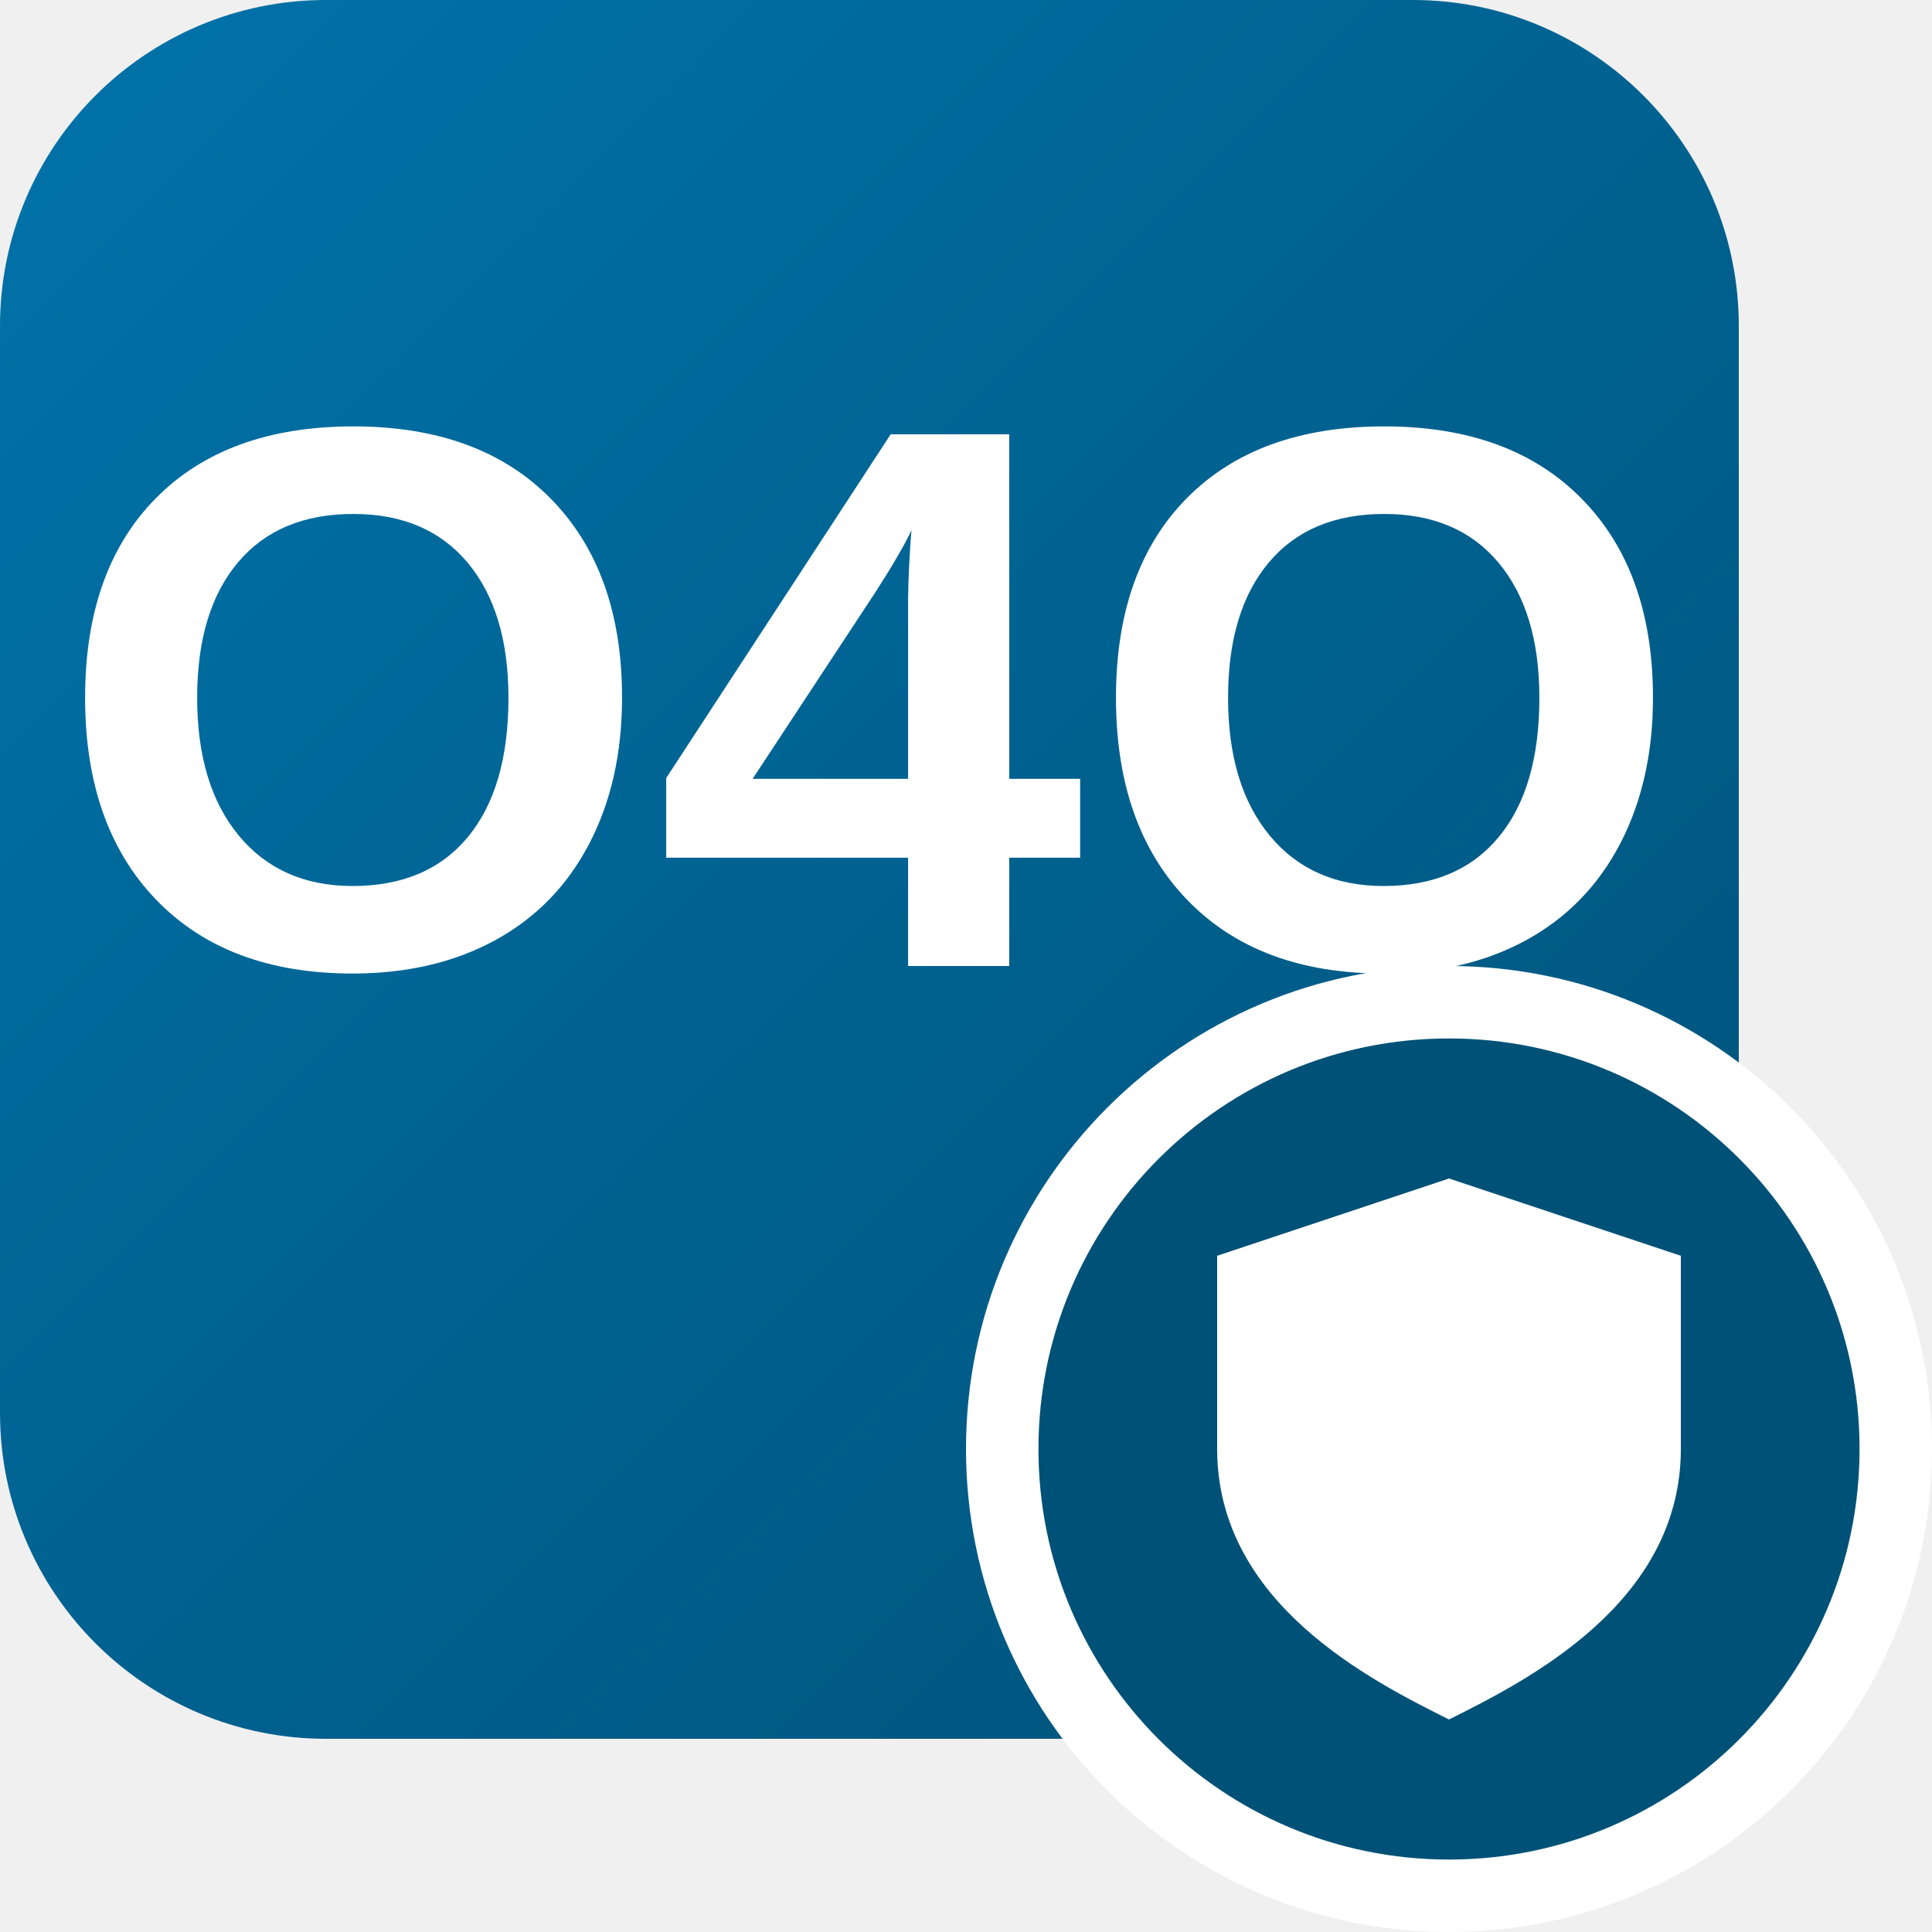
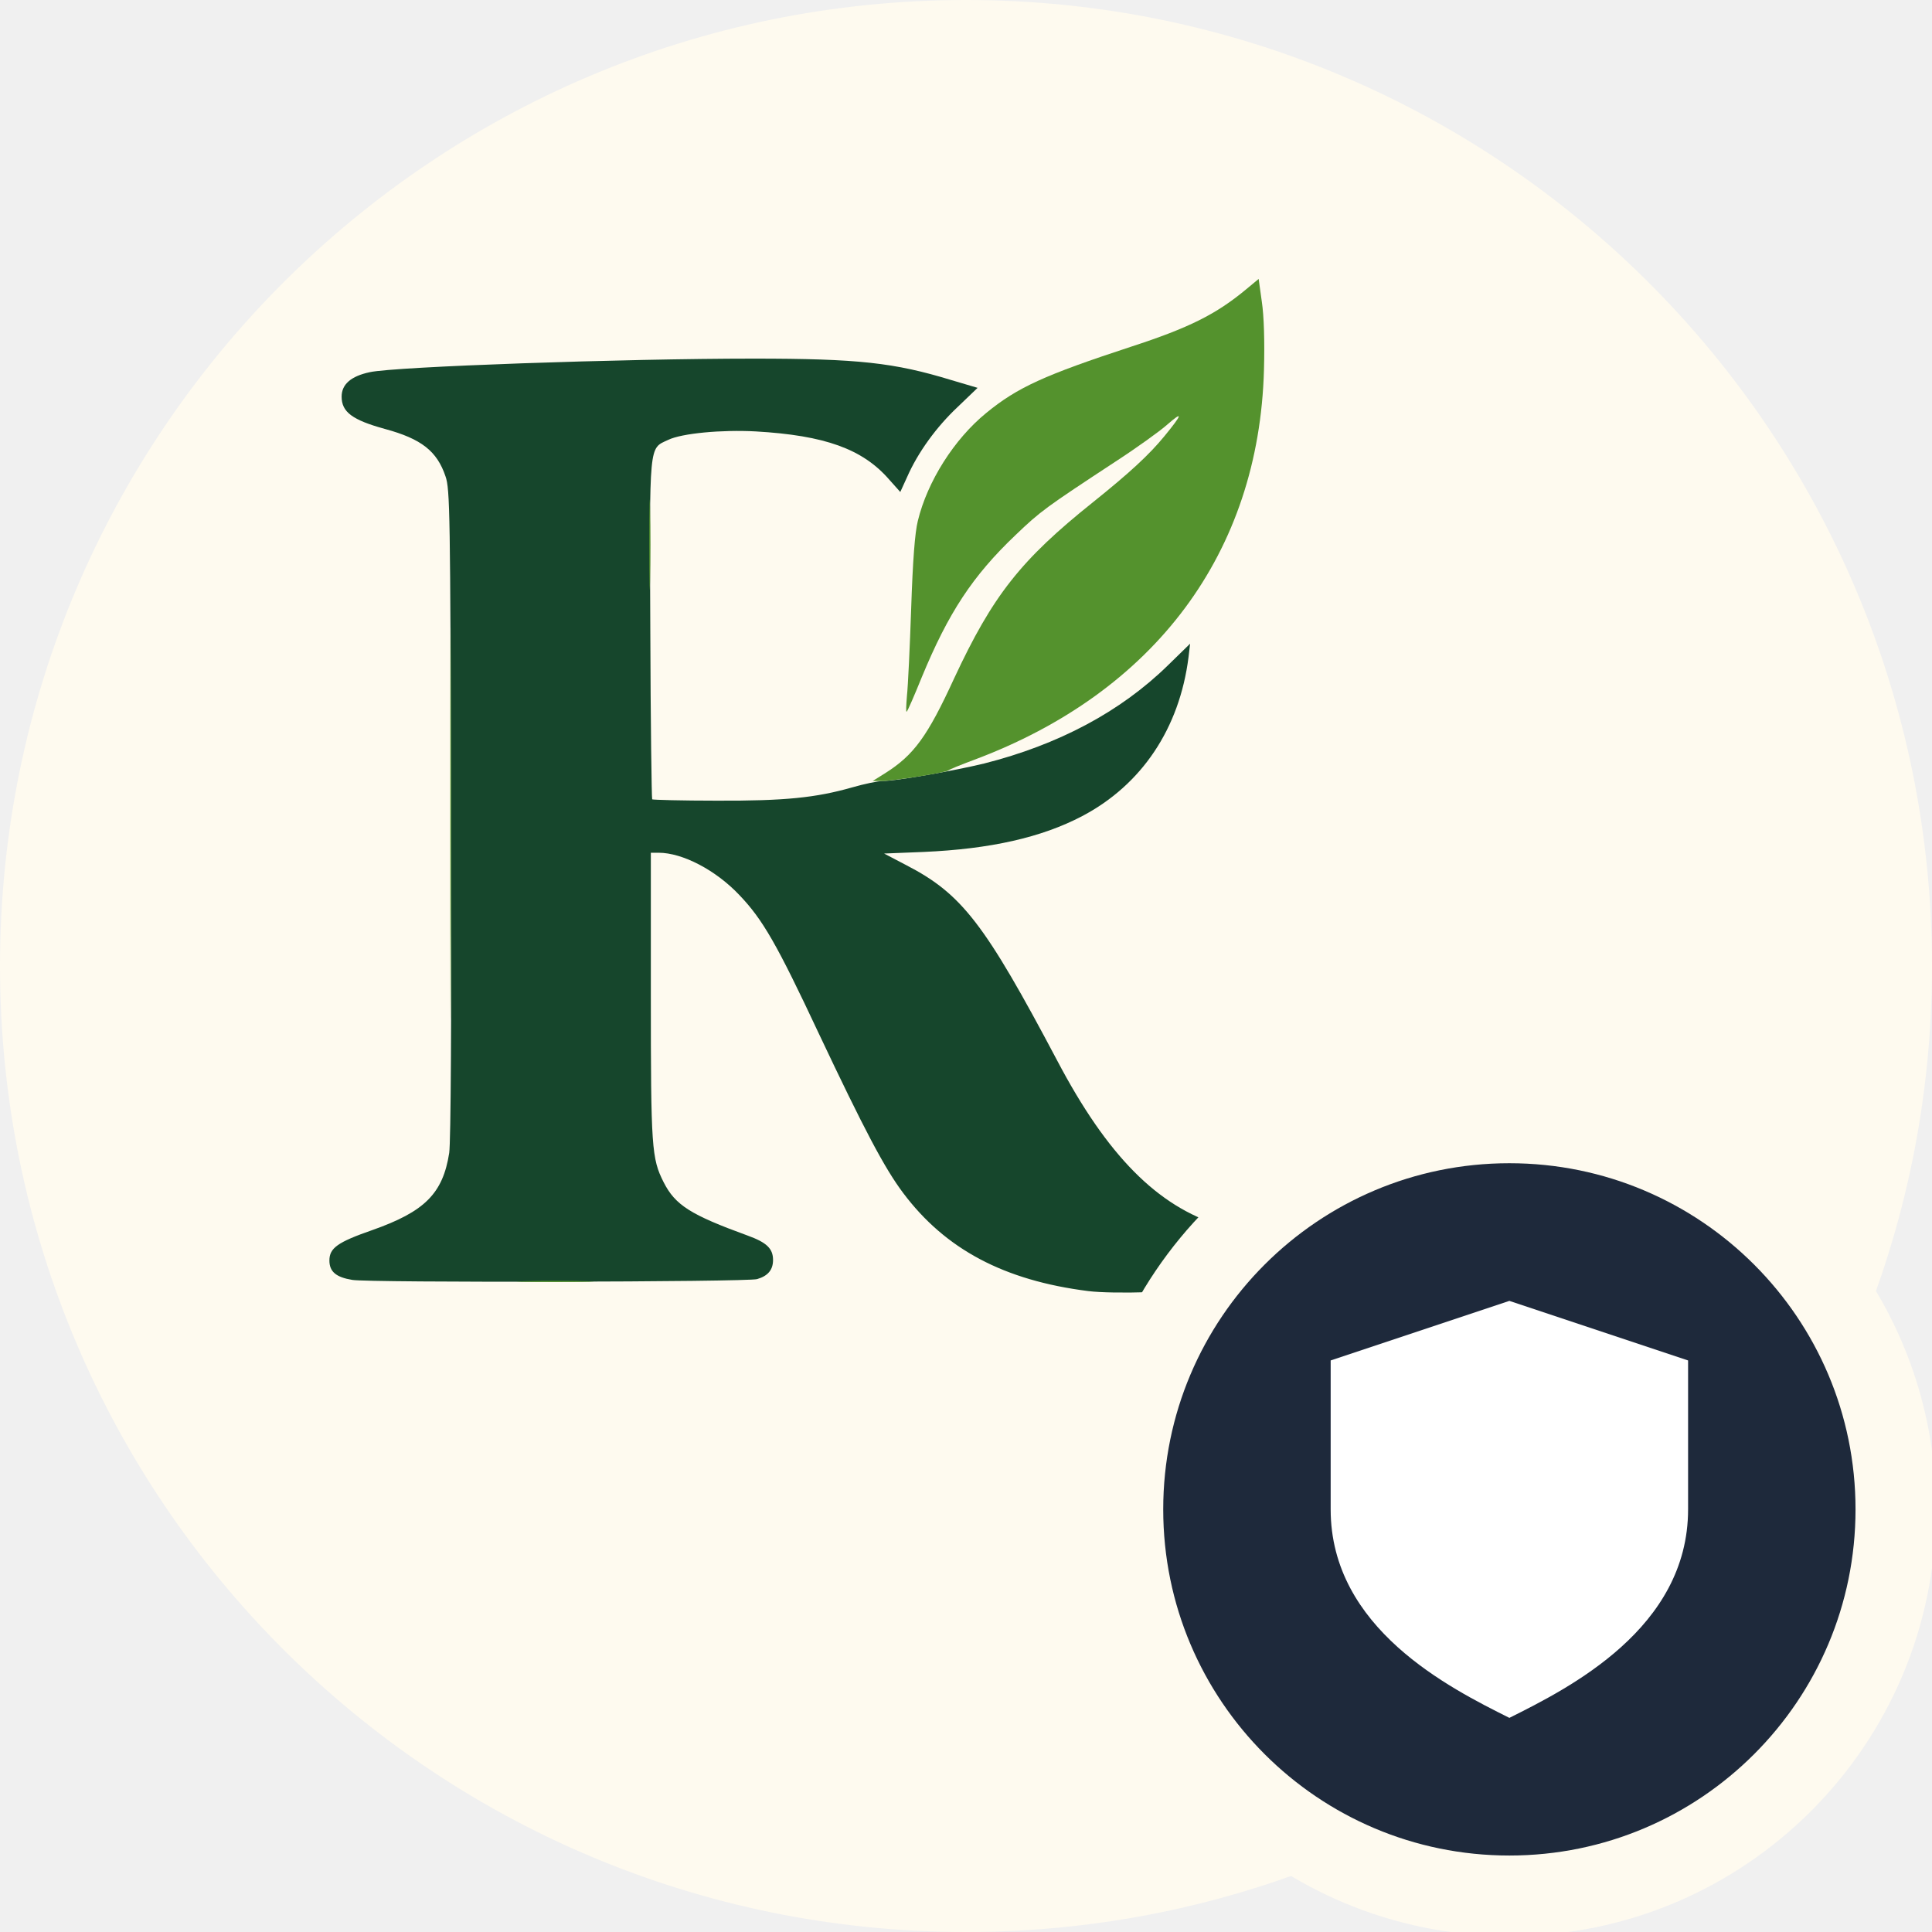
- <svg xmlns="http://www.w3.org/2000/svg" viewBox="0 0 40 40">
-   <defs>
-     <linearGradient id="o4o" x2="1" y2="1">
-       <stop stop-color="#0073aa" />
-       <stop offset="1" stop-color="#005177" />
-     </linearGradient>
-   </defs>
-   <rect width="36" height="36" rx="6.75" fill="url(#o4o)" />
+ <svg xmlns="http://www.w3.org/2000/svg" viewBox="0 0 48 48">
+   <circle cx="24" cy="24" r="24" fill="#fefaef" />
  <style>.compact{display:none}@media(max-width:20px){.regular{display:none}.compact{display:inline}}</style>
  <g class="regular">
-     <path transform="translate(2 -2)" fill="#fff" d="M10.879 16.445Q10.879 18.164 10.199 19.469Q9.52 20.773 8.254 21.465Q6.988 22.156 5.301 22.156Q2.707 22.156 1.234 20.629Q-0.238 19.102 -0.238 16.445Q-0.238 13.797 1.23 12.312Q2.699 10.828 5.316 10.828Q7.934 10.828 9.406 12.328Q10.879 13.828 10.879 16.445ZM8.527 16.445Q8.527 14.664 7.684 13.652Q6.84 12.641 5.316 12.641Q3.77 12.641 2.926 13.645Q2.082 14.648 2.082 16.445Q2.082 18.258 2.945 19.301Q3.809 20.344 5.301 20.344Q6.848 20.344 7.688 19.328Q8.527 18.312 8.527 16.445Z M18.895 19.758V22.0H16.801V19.758H11.793V18.109L16.441 10.992H18.895V18.125H20.363V19.758ZM16.801 14.523Q16.801 14.102 16.828 13.609Q16.855 13.117 16.871 12.977Q16.668 13.414 16.137 14.242L13.582 18.125H16.801Z M32.223 16.445Q32.223 18.164 31.543 19.469Q30.863 20.773 29.598 21.465Q28.332 22.156 26.645 22.156Q24.051 22.156 22.578 20.629Q21.105 19.102 21.105 16.445Q21.105 13.797 22.574 12.312Q24.043 10.828 26.66 10.828Q29.277 10.828 30.75 12.328Q32.223 13.828 32.223 16.445ZM29.871 16.445Q29.871 14.664 29.027 13.652Q28.184 12.641 26.66 12.641Q25.113 12.641 24.27 13.645Q23.426 14.648 23.426 16.445Q23.426 18.258 24.289 19.301Q25.152 20.344 26.645 20.344Q28.191 20.344 29.031 19.328Q29.871 18.312 29.871 16.445Z" />
-     <circle cx="30" cy="30" r="10" fill="#fff" />
-     <circle cx="30" cy="30" r="8.5" fill="#005177" />
-     <g transform="translate(23.6 23.6) scale(.8)" fill="#fff">
+     <g transform="translate(0 0) scale(0.066)" fill-rule="evenodd">
+       <path fill="#16462c" d="M409.6 486.0C378.0 482.0 355.9 470.3 340.0 449.1C333.0 439.8 325.4 425.4 308.2 389.0C292.4 355.3 287.1 346.1 278.3 336.9C269.4 327.5 256.9 321.0 247.9 321.0L245.0 321.0 L245.0 374.9C245.0 432.1 245.3 436.1 249.8 445.0C254.2 453.7 260.0 457.3 281.4 465.1C288.6 467.7 291.0 470.0 291.0 474.3C291.0 478.0 289.1 480.3 285.0 481.5C281.5 482.6 138.6 482.9 132.6 481.8C126.5 480.8 124.0 478.7 124.0 474.5C124.0 469.8 127.1 467.6 140.0 463.1C159.9 456.1 166.7 449.3 169.1 434.0C169.7 429.8 170.0 384.1 169.8 306.0C169.5 193.1 169.4 184.1 167.7 179.3C164.5 169.8 158.6 165.2 145.0 161.5C132.6 158.1 128.6 155.1 128.6 149.3C128.6 144.7 132.1 141.6 139.2 140.1C148.7 138.0 234.5 135.0 283.6 135.0C323.1 135.0 336.6 136.5 358.2 143.1L368.0 146.0 L360.5 153.2C352.4 160.8 345.5 170.4 341.5 179.5L338.9 185.2 L334.7 180.5C324.7 169.0 310.5 163.9 284.5 162.4C271.8 161.7 256.6 163.1 251.5 165.6C244.2 169.0 244.5 166.0 244.8 236.9C244.9 271.8 245.3 300.6 245.5 300.9C245.8 301.1 256.7 301.4 269.8 301.4C295.5 301.5 307.1 300.3 320.8 296.4C325.3 295.1 330.5 294.0 332.3 294.0C337.3 294.0 359.4 290.1 370.5 287.4C398.5 280.3 421.8 267.9 439.6 250.5L448.0 242.3 L447.4 247.4C444.0 274.2 429.8 295.4 407.4 307.2C392.0 315.3 372.7 319.6 347.7 320.7L332.8 321.3 L341.2 325.7C362.1 336.5 370.7 347.7 398.0 399.3C416.8 435.0 435.7 454.1 459.3 461.3C463.8 462.7 469.7 464.3 472.5 464.9C478.9 466.5 480.0 467.5 480.0 472.0C480.0 478.4 474.7 481.2 456.0 484.5C445.7 486.4 419.1 487.2 409.6 486.0Z" />
+       <path fill="#54922d" d="M197.2 482.3C203.7 482.1 214.3 482.1 220.8 482.3C227.2 482.4 221.9 482.6 209.0 482.6C196.1 482.6 190.8 482.4 197.2 482.3ZM169.5 310.0C169.5 244.3 169.6 217.4 169.7 250.3C169.9 283.1 169.9 336.9 169.7 369.8C169.6 402.6 169.5 375.7 169.5 310.0ZM333.3 291.0C344.0 284.2 349.1 277.3 359.2 255.3C373.7 224.2 384.2 210.8 411.5 189.0C425.2 178.0 432.6 171.2 438.4 164.1C445.2 155.8 445.5 154.5 439.2 160.0C436.6 162.3 428.0 168.5 420.0 173.7C393.5 191.1 391.7 192.4 382.3 201.4C366.1 216.8 357.0 230.7 347.0 254.9C344.2 261.8 341.7 267.6 341.3 267.9C341.0 268.2 341.1 265.6 341.4 262.0C341.8 258.4 342.5 243.6 343.0 229.0C343.6 210.9 344.4 200.5 345.5 196.1C349.1 181.2 359.2 165.3 371.2 155.5C383.0 145.8 393.2 141.2 425.8 130.5C447.6 123.4 457.8 118.3 469.1 108.9L473.8 105.0 L475.0 113.6C475.8 118.9 476.1 128.6 475.8 139.3C473.9 208.0 434.8 260.6 366.5 286.1C361.6 287.9 357.3 289.7 357.0 290.0C356.3 290.8 336.1 294.0 331.9 294.0L328.5 294.0 L333.3 291.0ZM244.4 205.0C244.4 189.9 244.6 183.7 244.7 191.2C244.9 198.8 244.9 211.2 244.7 218.8C244.6 226.3 244.4 220.1 244.4 205.0Z" />
+     </g>
+     <circle cx="37.5" cy="37.5" r="9.6" fill="#1e293b" stroke="#fefaef" stroke-width="2" />
+     <g transform="translate(31.58 31.58) scale(0.74)" fill="#fff">
      <path d="M8 1 14 3v5c0 4-4 6-6 7-2-1-6-3-6-7V3Z" />
    </g>
  </g>
  <g class="compact">
-     <path transform="translate(2 -5.5)" fill="#fff" d="M10.879 16.445Q10.879 18.164 10.199 19.469Q9.52 20.773 8.254 21.465Q6.988 22.156 5.301 22.156Q2.707 22.156 1.234 20.629Q-0.238 19.102 -0.238 16.445Q-0.238 13.797 1.23 12.312Q2.699 10.828 5.316 10.828Q7.934 10.828 9.406 12.328Q10.879 13.828 10.879 16.445ZM8.527 16.445Q8.527 14.664 7.684 13.652Q6.84 12.641 5.316 12.641Q3.77 12.641 2.926 13.645Q2.082 14.648 2.082 16.445Q2.082 18.258 2.945 19.301Q3.809 20.344 5.301 20.344Q6.848 20.344 7.688 19.328Q8.527 18.312 8.527 16.445Z M18.895 19.758V22.0H16.801V19.758H11.793V18.109L16.441 10.992H18.895V18.125H20.363V19.758ZM16.801 14.523Q16.801 14.102 16.828 13.609Q16.855 13.117 16.871 12.977Q16.668 13.414 16.137 14.242L13.582 18.125H16.801Z M32.223 16.445Q32.223 18.164 31.543 19.469Q30.863 20.773 29.598 21.465Q28.332 22.156 26.645 22.156Q24.051 22.156 22.578 20.629Q21.105 19.102 21.105 16.445Q21.105 13.797 22.574 12.312Q24.043 10.828 26.66 10.828Q29.277 10.828 30.75 12.328Q32.223 13.828 32.223 16.445ZM29.871 16.445Q29.871 14.664 29.027 13.652Q28.184 12.641 26.66 12.641Q25.113 12.641 24.27 13.645Q23.426 14.648 23.426 16.445Q23.426 18.258 24.289 19.301Q25.152 20.344 26.645 20.344Q28.191 20.344 29.031 19.328Q29.871 18.312 29.871 16.445Z" />
-     <circle cx="29" cy="29" r="11" fill="#fff" />
-     <circle cx="29" cy="29" r="9.5" fill="#005177" />
-     <g transform="translate(21.8 21.8) scale(.9)" fill="#fff">
+     <g transform="translate(-6 -5.5) scale(0.064)" fill-rule="evenodd">
+       <path fill="#16462c" d="M409.6 486.0C378.0 482.0 355.9 470.3 340.0 449.1C333.0 439.8 325.4 425.4 308.2 389.0C292.4 355.3 287.1 346.1 278.3 336.9C269.4 327.5 256.9 321.0 247.9 321.0L245.0 321.0 L245.0 374.9C245.0 432.1 245.3 436.1 249.8 445.0C254.2 453.7 260.0 457.3 281.4 465.1C288.6 467.7 291.0 470.0 291.0 474.3C291.0 478.0 289.1 480.3 285.0 481.5C281.5 482.6 138.6 482.9 132.6 481.8C126.5 480.8 124.0 478.7 124.0 474.5C124.0 469.8 127.1 467.6 140.0 463.1C159.9 456.1 166.7 449.3 169.1 434.0C169.7 429.8 170.0 384.1 169.8 306.0C169.5 193.1 169.4 184.1 167.7 179.3C164.5 169.8 158.6 165.2 145.0 161.5C132.6 158.1 128.6 155.1 128.6 149.3C128.6 144.7 132.1 141.6 139.2 140.1C148.7 138.0 234.5 135.0 283.6 135.0C323.1 135.0 336.6 136.5 358.2 143.1L368.0 146.0 L360.5 153.2C352.4 160.8 345.5 170.4 341.5 179.5L338.9 185.2 L334.7 180.5C324.7 169.0 310.5 163.9 284.5 162.4C271.8 161.7 256.6 163.1 251.5 165.6C244.2 169.0 244.5 166.0 244.8 236.9C244.9 271.8 245.3 300.6 245.5 300.9C245.8 301.1 256.7 301.4 269.8 301.4C295.5 301.5 307.1 300.3 320.8 296.4C325.3 295.1 330.5 294.0 332.3 294.0C337.3 294.0 359.4 290.1 370.5 287.4C398.5 280.3 421.8 267.9 439.6 250.5L448.0 242.3 L447.4 247.4C444.0 274.2 429.8 295.4 407.4 307.2C392.0 315.3 372.7 319.6 347.7 320.7L332.8 321.3 L341.2 325.7C362.1 336.5 370.7 347.7 398.0 399.3C416.8 435.0 435.7 454.1 459.3 461.3C463.8 462.7 469.7 464.3 472.5 464.9C478.9 466.5 480.0 467.5 480.0 472.0C480.0 478.4 474.7 481.2 456.0 484.5C445.7 486.4 419.1 487.2 409.6 486.0Z" />
+       <path fill="#54922d" d="M197.2 482.3C203.7 482.1 214.3 482.1 220.8 482.3C227.2 482.4 221.9 482.6 209.0 482.6C196.1 482.6 190.8 482.4 197.2 482.3ZM169.5 310.0C169.5 244.3 169.6 217.4 169.7 250.3C169.9 283.1 169.9 336.9 169.7 369.8C169.6 402.6 169.5 375.7 169.5 310.0ZM333.3 291.0C344.0 284.2 349.1 277.3 359.2 255.3C373.7 224.2 384.2 210.8 411.5 189.0C425.2 178.0 432.6 171.2 438.4 164.1C445.2 155.8 445.5 154.5 439.2 160.0C436.6 162.3 428.0 168.5 420.0 173.7C393.5 191.1 391.7 192.4 382.3 201.4C366.1 216.8 357.0 230.7 347.0 254.9C344.2 261.8 341.7 267.6 341.3 267.9C341.0 268.2 341.1 265.6 341.4 262.0C341.8 258.4 342.5 243.6 343.0 229.0C343.6 210.9 344.4 200.5 345.5 196.1C349.1 181.2 359.2 165.3 371.2 155.5C383.0 145.8 393.2 141.2 425.8 130.5C447.6 123.4 457.8 118.3 469.1 108.9L473.8 105.0 L475.0 113.6C475.8 118.9 476.1 128.6 475.8 139.3C473.9 208.0 434.8 260.6 366.5 286.1C361.6 287.9 357.3 289.7 357.0 290.0C356.3 290.8 336.1 294.0 331.9 294.0L328.5 294.0 L333.3 291.0ZM244.4 205.0C244.4 189.9 244.6 183.7 244.7 191.2C244.9 198.8 244.9 211.2 244.7 218.8C244.6 226.3 244.4 220.1 244.4 205.0Z" />
+     </g>
+     <circle cx="34.5" cy="34.5" r="13" fill="#1e293b" stroke="#fefaef" stroke-width="2.2" />
+     <g transform="translate(26.1 26.1) scale(1.05)" fill="#fff">
      <path d="M8 1 14 3v5c0 4-4 6-6 7-2-1-6-3-6-7V3Z" />
    </g>
  </g>
</svg>
